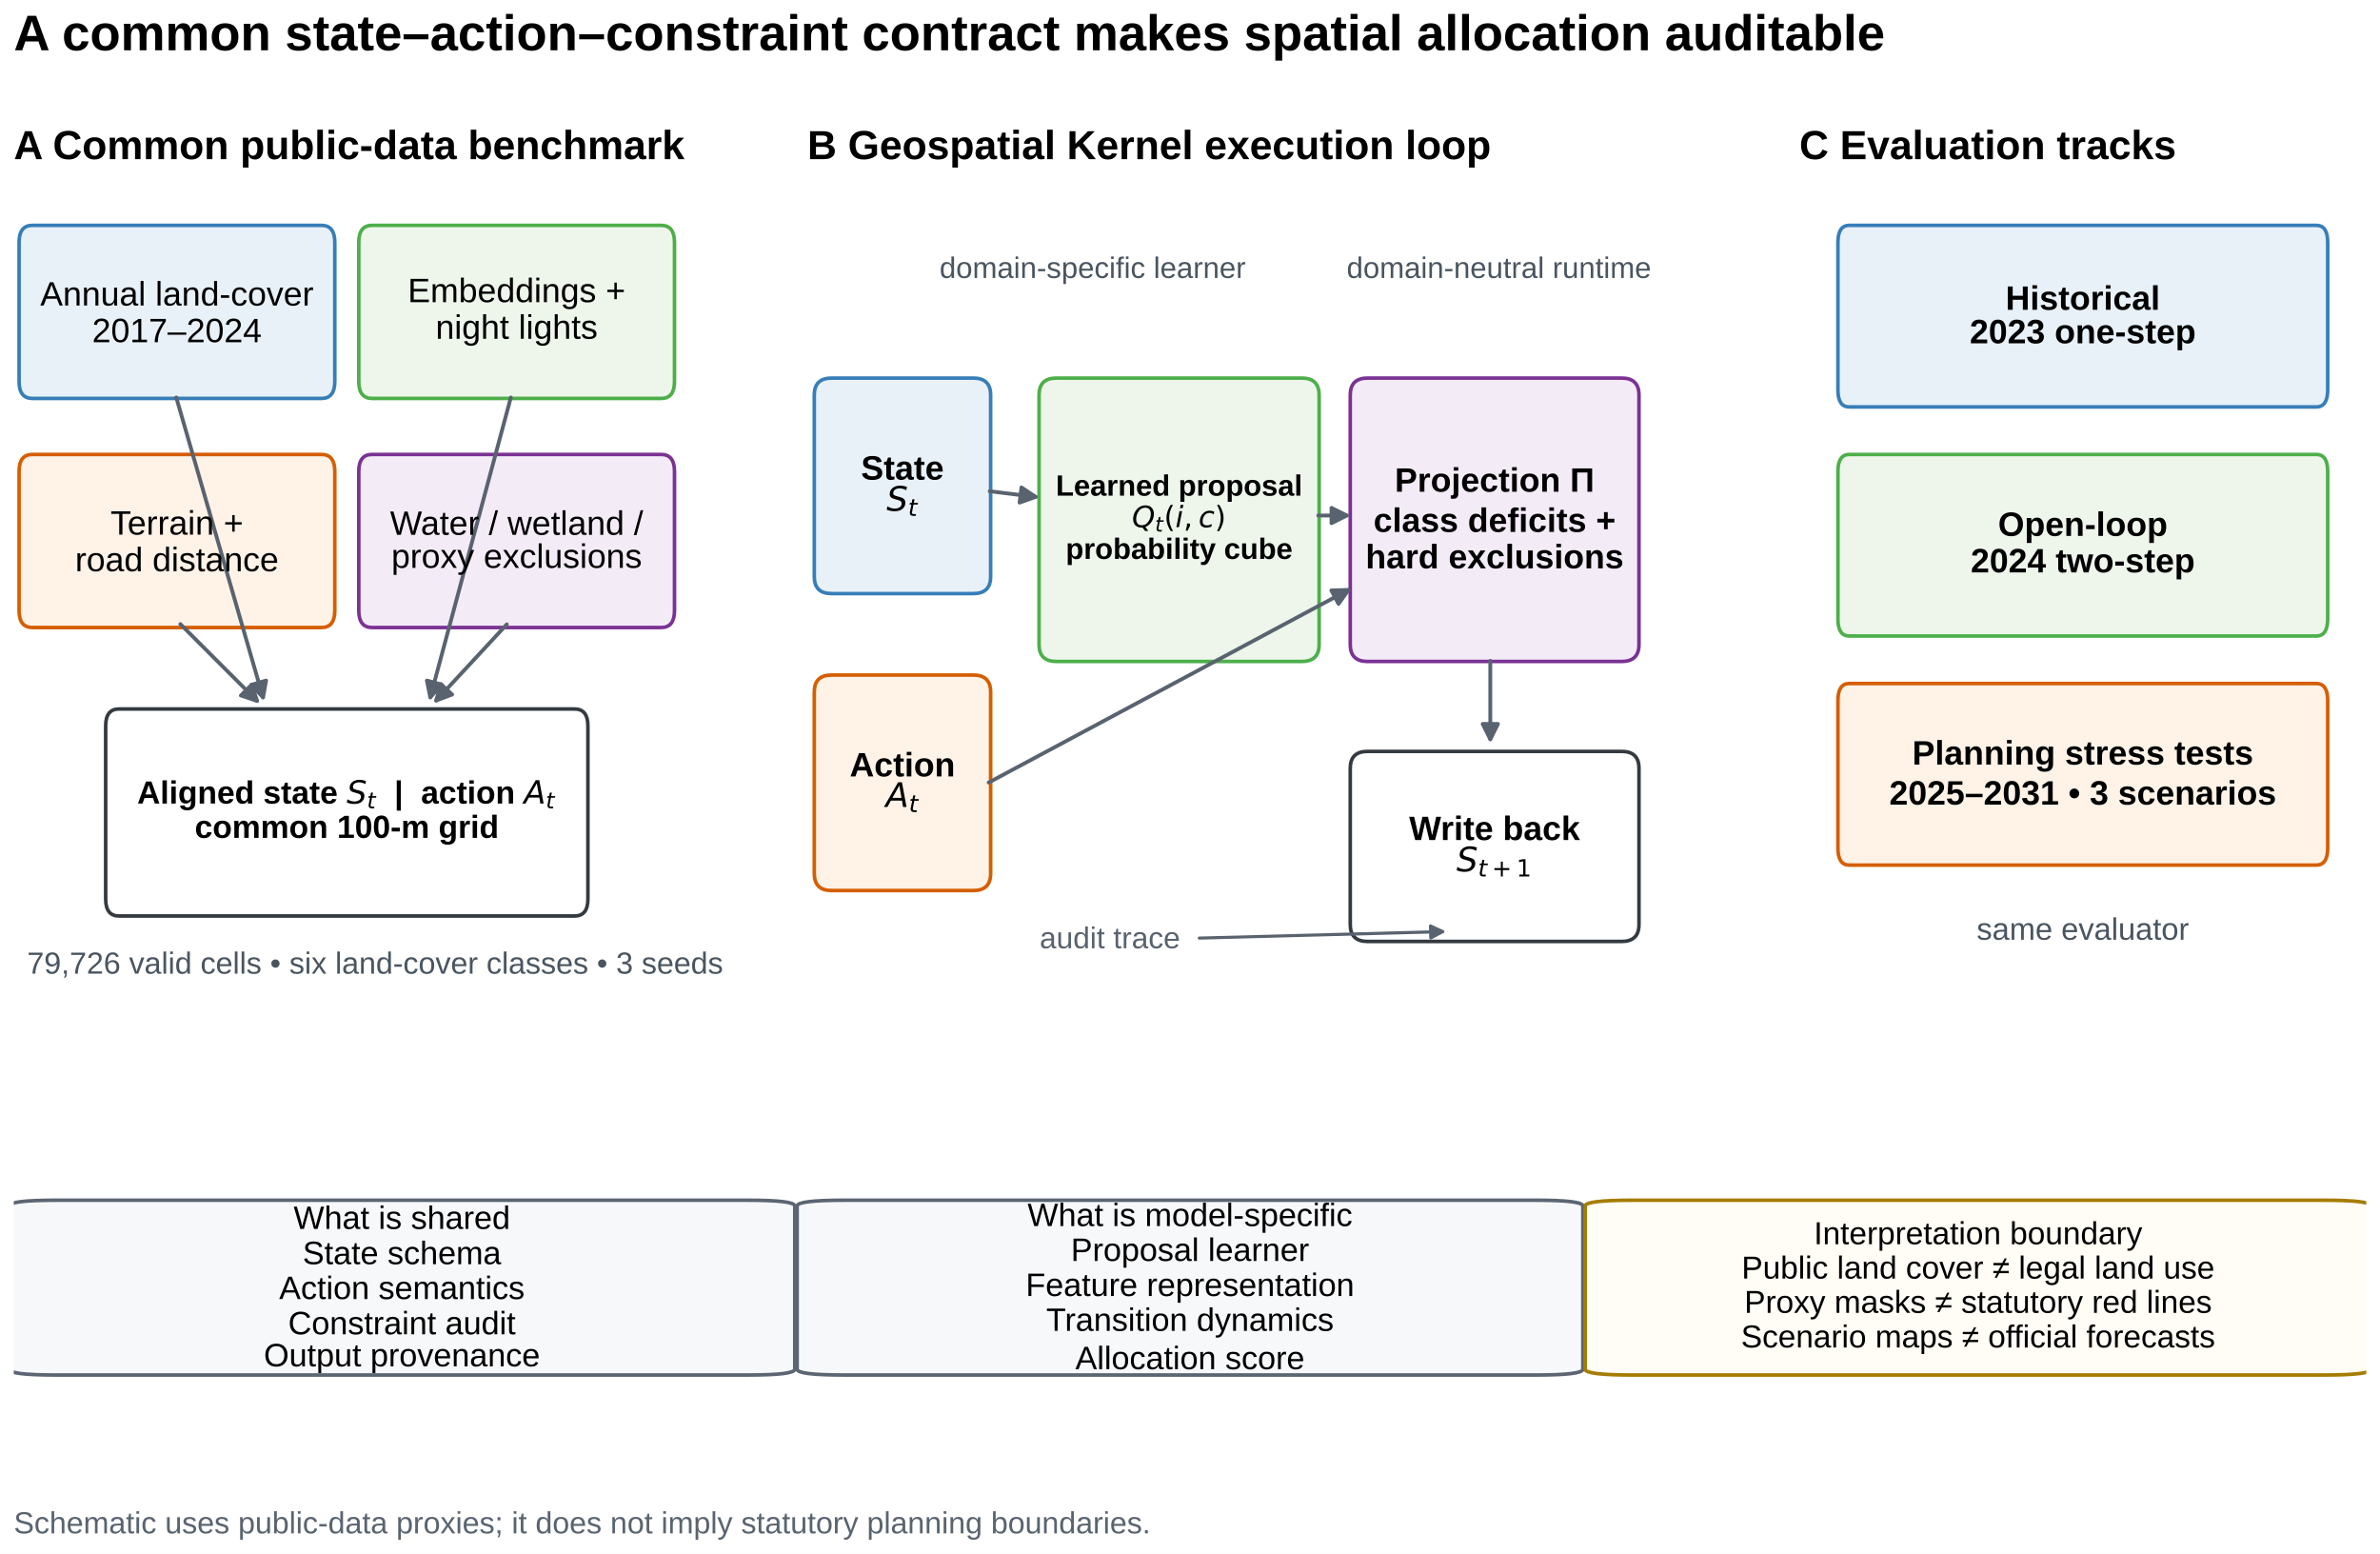
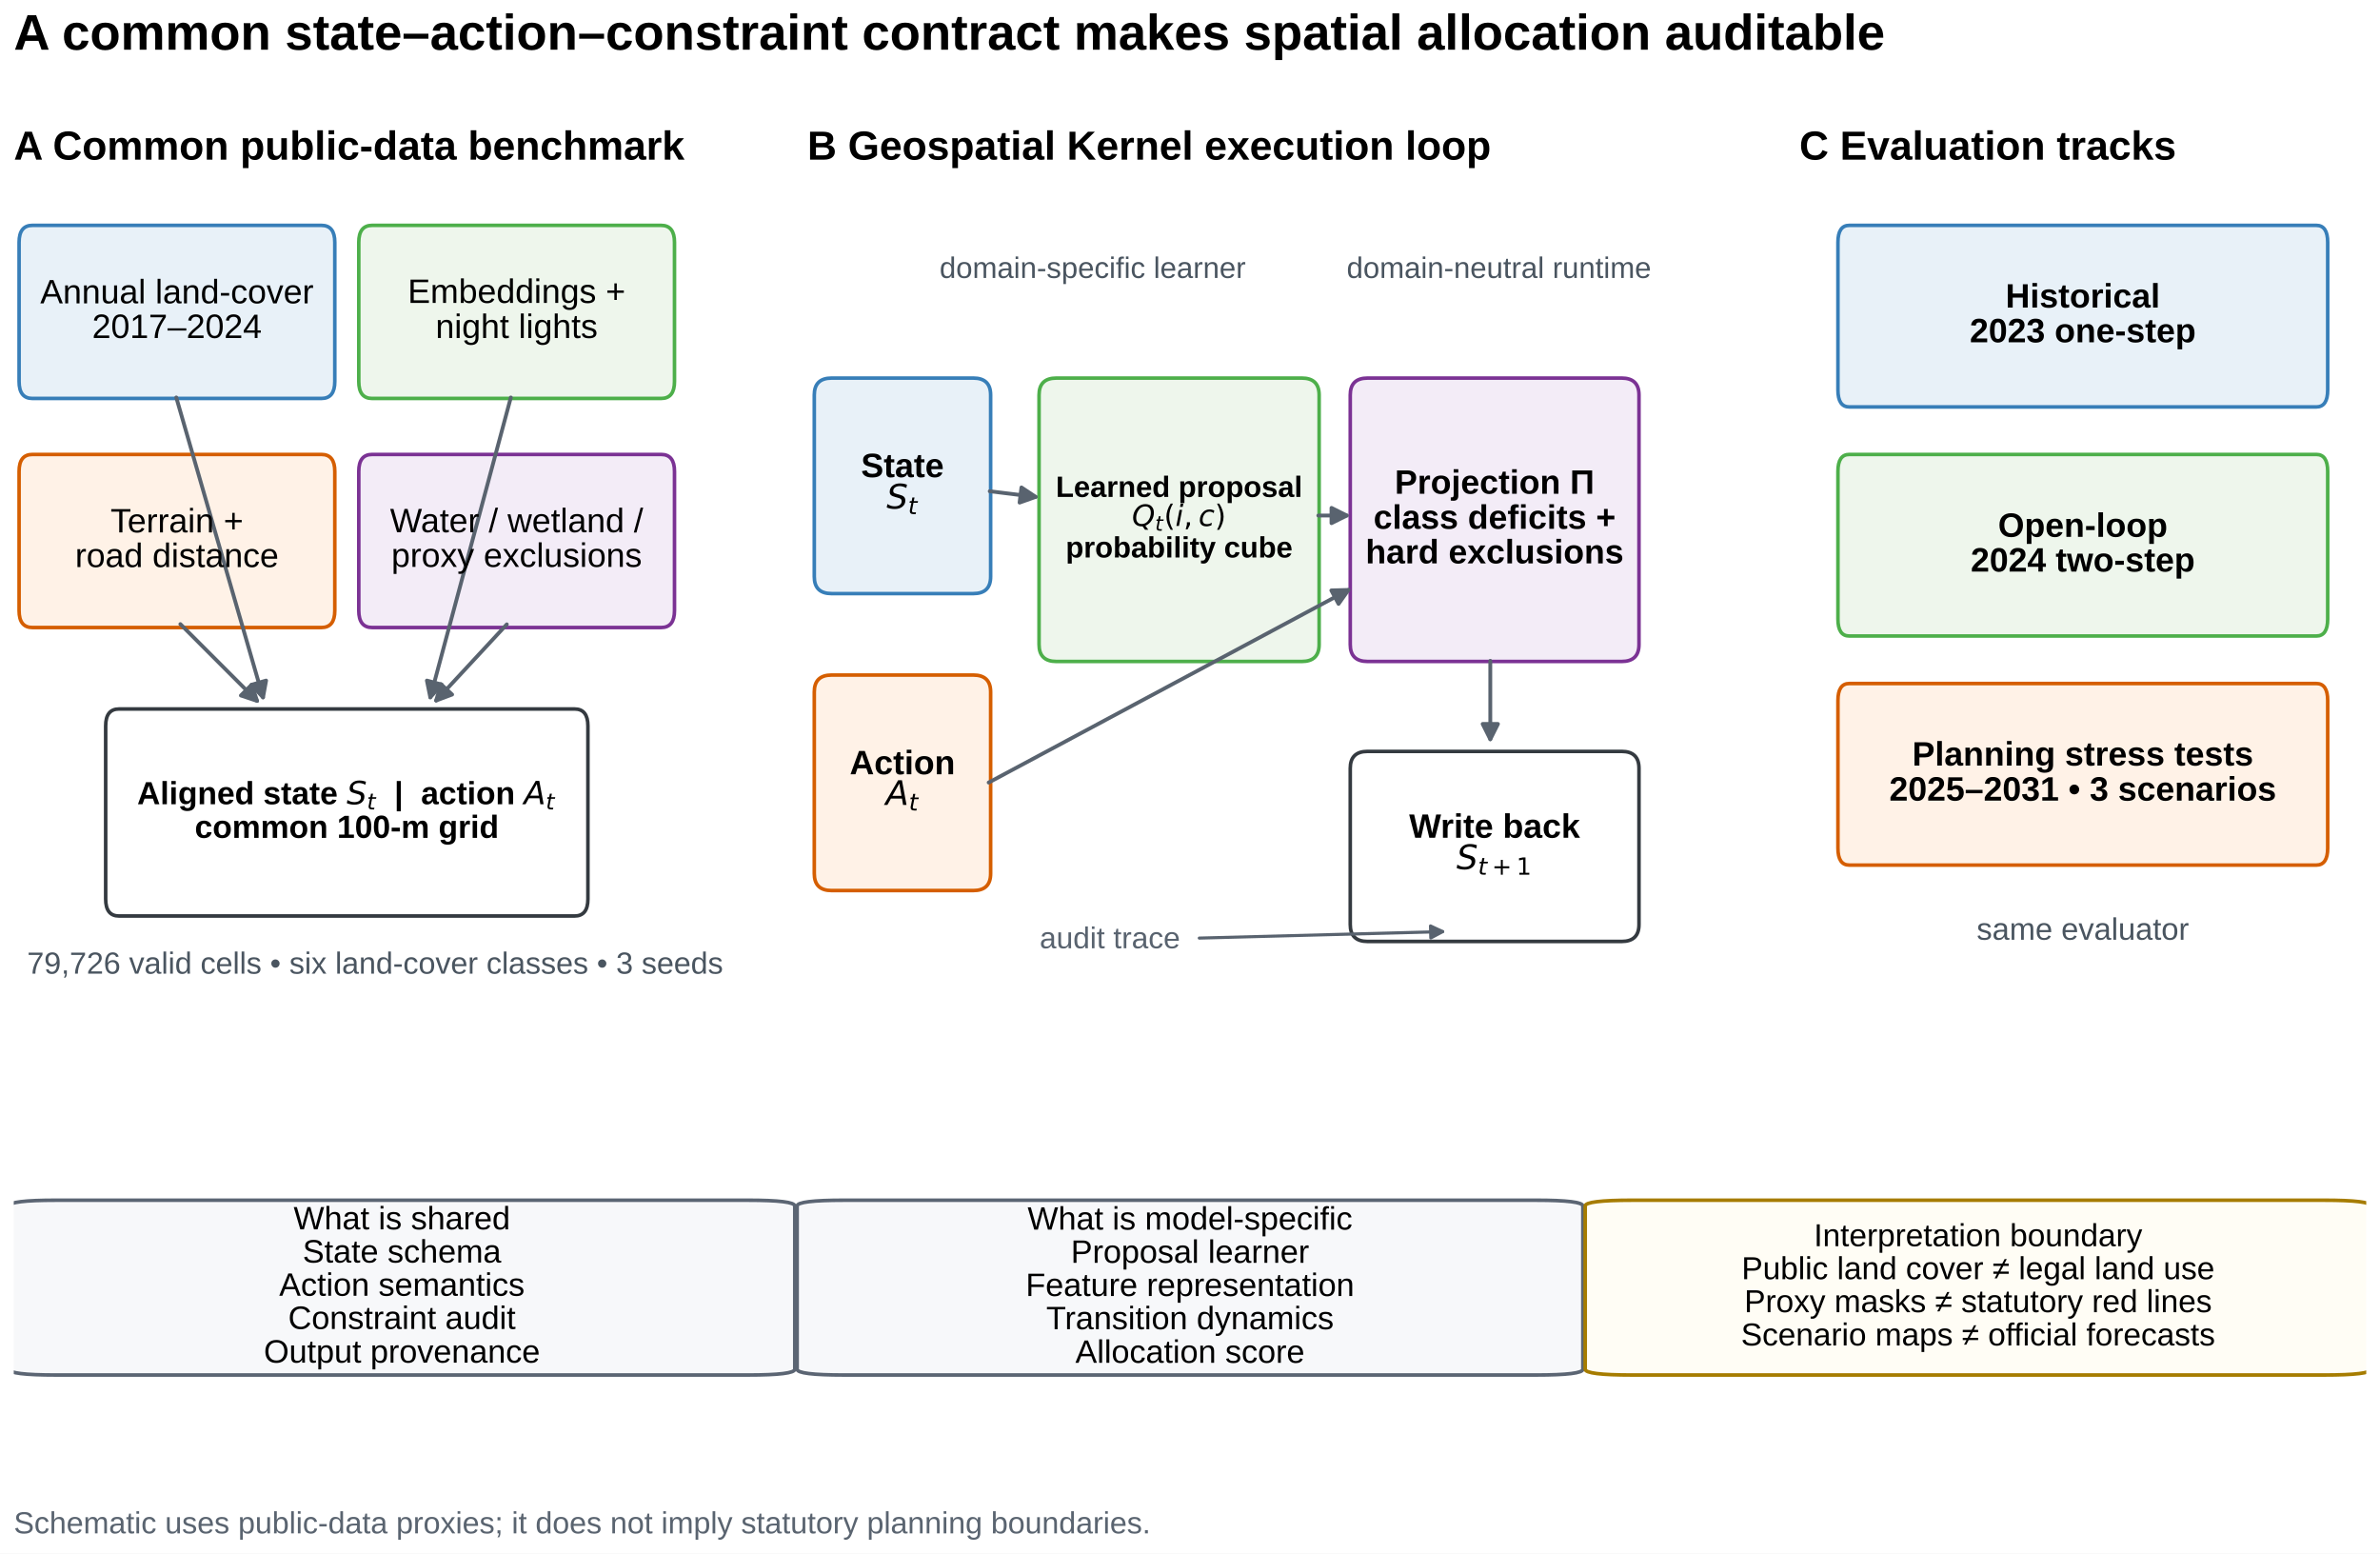
<svg xmlns="http://www.w3.org/2000/svg" width="498.24pt" height="325.167pt" viewBox="0 0 498.24 325.167" version="1.1">
  <defs>
    <style type="text/css">*{stroke-linejoin: round; stroke-linecap: butt}</style>
  </defs>
  <g id="figure_1">
    <g id="patch_1">
      <path d="M 0 325.167  L 498.24 325.167  L 498.24 0  L 0 0  z " style="fill: #ffffff" />
    </g>
    <g id="axes_1">
      <g id="patch_2">
-         <path d="M 6.784 83.395  L 67.3 83.395  Q 70.089 83.395 70.089 79.843  L 70.089 50.72  Q 70.089 47.169 67.3 47.169  L 6.784 47.169  Q 3.995 47.169 3.995 50.72  L 3.995 79.843  Q 3.995 83.395 6.784 83.395  z " clip-path="url(#pd414e7ab9c)" style="fill: #e8f1f8; stroke: #377eb8; stroke-width: 0.75; stroke-linejoin: miter" />
+         <path d="M 6.784 83.395  L 67.3 83.395  Q 70.089 83.395 70.089 79.843  L 70.089 50.72  Q 70.089 47.169 67.3 47.169  L 6.784 47.169  Q 3.995 47.169 3.995 50.72  L 3.995 79.843  Q 3.995 83.395 6.784 83.395  z " clip-path="url(#p8eee0021e0)" style="fill: #e8f1f8; stroke: #377eb8; stroke-width: 0.75; stroke-linejoin: miter" />
      </g>
      <g id="patch_3">
-         <path d="M 77.897 83.395  L 138.413 83.395  Q 141.202 83.395 141.202 79.843  L 141.202 50.72  Q 141.202 47.169 138.413 47.169  L 77.897 47.169  Q 75.108 47.169 75.108 50.72  L 75.108 79.843  Q 75.108 83.395 77.897 83.395  z " clip-path="url(#pd414e7ab9c)" style="fill: #eef6ec; stroke: #4daf4a; stroke-width: 0.75; stroke-linejoin: miter" />
+         <path d="M 77.897 83.395  L 138.413 83.395  Q 141.202 83.395 141.202 79.843  L 141.202 50.72  Q 141.202 47.169 138.413 47.169  L 77.897 47.169  Q 75.108 47.169 75.108 50.72  L 75.108 79.843  Q 75.108 83.395 77.897 83.395  z " clip-path="url(#p8eee0021e0)" style="fill: #eef6ec; stroke: #4daf4a; stroke-width: 0.75; stroke-linejoin: miter" />
      </g>
      <g id="patch_4">
-         <path d="M 6.784 131.342  L 67.3 131.342  Q 70.089 131.342 70.089 127.79  L 70.089 98.667  Q 70.089 95.115 67.3 95.115  L 6.784 95.115  Q 3.995 95.115 3.995 98.667  L 3.995 127.79  Q 3.995 131.342 6.784 131.342  z " clip-path="url(#pd414e7ab9c)" style="fill: #fff2e7; stroke: #d55e00; stroke-width: 0.75; stroke-linejoin: miter" />
+         <path d="M 6.784 131.342  L 67.3 131.342  Q 70.089 131.342 70.089 127.79  L 70.089 98.667  Q 70.089 95.115 67.3 95.115  L 6.784 95.115  Q 3.995 95.115 3.995 98.667  L 3.995 127.79  Q 3.995 131.342 6.784 131.342  z " clip-path="url(#p8eee0021e0)" style="fill: #fff2e7; stroke: #d55e00; stroke-width: 0.75; stroke-linejoin: miter" />
      </g>
      <g id="patch_5">
-         <path d="M 77.897 131.342  L 138.413 131.342  Q 141.202 131.342 141.202 127.79  L 141.202 98.667  Q 141.202 95.115 138.413 95.115  L 77.897 95.115  Q 75.108 95.115 75.108 98.667  L 75.108 127.79  Q 75.108 131.342 77.897 131.342  z " clip-path="url(#pd414e7ab9c)" style="fill: #f3ecf7; stroke: #7b3294; stroke-width: 0.75; stroke-linejoin: miter" />
+         <path d="M 77.897 131.342  L 138.413 131.342  Q 141.202 131.342 141.202 127.79  L 141.202 98.667  Q 141.202 95.115 138.413 95.115  L 77.897 95.115  Q 75.108 95.115 75.108 98.667  L 75.108 127.79  Q 75.108 131.342 77.897 131.342  z " clip-path="url(#p8eee0021e0)" style="fill: #f3ecf7; stroke: #7b3294; stroke-width: 0.75; stroke-linejoin: miter" />
      </g>
      <g id="patch_6">
-         <path d="M 24.911 191.719  L 120.286 191.719  Q 123.075 191.719 123.075 188.167  L 123.075 151.941  Q 123.075 148.389 120.286 148.389  L 24.911 148.389  Q 22.122 148.389 22.122 151.941  L 22.122 188.167  Q 22.122 191.719 24.911 191.719  z " clip-path="url(#pd414e7ab9c)" style="fill: #ffffff; stroke: #343a40; stroke-width: 0.75; stroke-linejoin: miter" />
+         <path d="M 24.911 191.719  L 120.286 191.719  Q 123.075 191.719 123.075 188.167  L 123.075 151.941  Q 123.075 148.389 120.286 148.389  L 24.911 148.389  Q 22.122 148.389 22.122 151.941  L 22.122 188.167  Q 22.122 191.719 24.911 191.719  z " clip-path="url(#p8eee0021e0)" style="fill: #ffffff; stroke: #343a40; stroke-width: 0.75; stroke-linejoin: miter" />
      </g>
      <g id="patch_7">
-         <path d="M 36.901 83.187  Q 46.105 115.004 55.061 145.961  " clip-path="url(#pd414e7ab9c)" style="fill: none; stroke: #59636f; stroke-width: 0.8; stroke-linecap: round" />
-         <path d="M 55.709 142.442  L 55.061 145.961  L 52.635 143.331  z " clip-path="url(#pd414e7ab9c)" style="fill: #59636f; stroke: #59636f; stroke-width: 0.8; stroke-linecap: round" />
+         <path d="M 36.901 83.187  Q 46.105 115.004 55.061 145.961  " clip-path="url(#p8eee0021e0)" style="fill: none; stroke: #59636f; stroke-width: 0.8; stroke-linecap: round" />
+         <path d="M 55.709 142.442  L 55.061 145.961  L 52.635 143.331  z " clip-path="url(#p8eee0021e0)" style="fill: #59636f; stroke: #59636f; stroke-width: 0.8; stroke-linecap: round" />
      </g>
      <g id="patch_8">
-         <path d="M 106.939 83.196  Q 98.395 115.004 90.082 145.948  " clip-path="url(#pd414e7ab9c)" style="fill: none; stroke: #59636f; stroke-width: 0.8; stroke-linecap: round" />
-         <path d="M 92.458 143.273  L 90.082 145.948  L 89.367 142.443  z " clip-path="url(#pd414e7ab9c)" style="fill: #59636f; stroke: #59636f; stroke-width: 0.8; stroke-linecap: round" />
+         <path d="M 106.939 83.196  Q 98.395 115.004 90.082 145.948  " clip-path="url(#p8eee0021e0)" style="fill: none; stroke: #59636f; stroke-width: 0.8; stroke-linecap: round" />
+         <path d="M 92.458 143.273  L 90.082 145.948  L 89.367 142.443  z " clip-path="url(#p8eee0021e0)" style="fill: #59636f; stroke: #59636f; stroke-width: 0.8; stroke-linecap: round" />
      </g>
      <g id="patch_9">
-         <path d="M 37.758 130.625  Q 46.106 138.978 53.821 146.698  " clip-path="url(#pd414e7ab9c)" style="fill: none; stroke: #59636f; stroke-width: 0.8; stroke-linecap: round" />
-         <path d="M 52.691 143.304  L 53.821 146.698  L 50.428 145.566  z " clip-path="url(#pd414e7ab9c)" style="fill: #59636f; stroke: #59636f; stroke-width: 0.8; stroke-linecap: round" />
+         <path d="M 37.758 130.625  Q 46.106 138.978 53.821 146.698  " clip-path="url(#p8eee0021e0)" style="fill: none; stroke: #59636f; stroke-width: 0.8; stroke-linecap: round" />
+         <path d="M 52.691 143.304  L 53.821 146.698  L 50.428 145.566  z " clip-path="url(#p8eee0021e0)" style="fill: #59636f; stroke: #59636f; stroke-width: 0.8; stroke-linecap: round" />
      </g>
      <g id="patch_10">
-         <path d="M 106.097 130.677  Q 98.395 138.977 91.3 146.622  " clip-path="url(#pd414e7ab9c)" style="fill: none; stroke: #59636f; stroke-width: 0.8; stroke-linecap: round" />
-         <path d="M 94.65 145.365  L 91.3 146.622  L 92.304 143.188  z " clip-path="url(#pd414e7ab9c)" style="fill: #59636f; stroke: #59636f; stroke-width: 0.8; stroke-linecap: round" />
+         <path d="M 106.097 130.677  Q 98.395 138.977 91.3 146.622  " clip-path="url(#p8eee0021e0)" style="fill: none; stroke: #59636f; stroke-width: 0.8; stroke-linecap: round" />
+         <path d="M 94.65 145.365  L 91.3 146.622  L 92.304 143.188  z " clip-path="url(#p8eee0021e0)" style="fill: #59636f; stroke: #59636f; stroke-width: 0.8; stroke-linecap: round" />
      </g>
      <g id="text_1">
-         <text style="font-weight: 700; font-size: 8.5px; font-family: 'Arial', 'DejaVu Sans', 'Liberation Sans', sans-serif; text-anchor: start" x="2.88" y="33.304" transform="rotate(-0 2.88 33.30438)">A  Common public-data benchmark</text>
+         <text style="font-weight: 700; font-size: 8.5px; font-family: 'Arial', 'DejaVu Sans', 'Liberation Sans', sans-serif; text-anchor: start" x="2.88" y="33.416" transform="rotate(-0 2.88 33.41578)">A  Common public-data benchmark</text>
      </g>
      <g id="text_2">
-         <text style="font-size: 7.1px; font-family: 'Arial', 'DejaVu Sans', 'Liberation Sans', sans-serif" transform="translate(8.429092 63.94988)">Annual land-cover</text>
-         <text style="font-size: 7.1px; font-family: 'Arial', 'DejaVu Sans', 'Liberation Sans', sans-serif" transform="translate(19.2749 71.62142)">2017–2024</text>
+         <text style="font-size: 7.1px; font-family: 'Arial', 'DejaVu Sans', 'Liberation Sans', sans-serif" transform="translate(8.429092 63.48951)">Annual land-cover</text>
+         <text style="font-size: 7.1px; font-family: 'Arial', 'DejaVu Sans', 'Liberation Sans', sans-serif" transform="translate(19.2749 70.74499)">2017–2024</text>
      </g>
      <g id="text_3">
-         <text style="font-size: 7.1px; font-family: 'Arial', 'DejaVu Sans', 'Liberation Sans', sans-serif" transform="translate(85.3618 63.24432)">Embeddings +</text>
-         <text style="font-size: 7.1px; font-family: 'Arial', 'DejaVu Sans', 'Liberation Sans', sans-serif" transform="translate(91.18435 70.90698)">night lights</text>
+         <text style="font-size: 7.1px; font-family: 'Arial', 'DejaVu Sans', 'Liberation Sans', sans-serif" transform="translate(85.3618 63.40631)">Embeddings +</text>
+         <text style="font-size: 7.1px; font-family: 'Arial', 'DejaVu Sans', 'Liberation Sans', sans-serif" transform="translate(91.18435 70.74499)">night lights</text>
      </g>
      <g id="text_4">
-         <text style="font-size: 7.1px; font-family: 'Arial', 'DejaVu Sans', 'Liberation Sans', sans-serif" transform="translate(23.13219 111.8965)">Terrain +</text>
-         <text style="font-size: 7.1px; font-family: 'Arial', 'DejaVu Sans', 'Liberation Sans', sans-serif" transform="translate(15.72989 119.5591)">road distance</text>
+         <text style="font-size: 7.1px; font-family: 'Arial', 'DejaVu Sans', 'Liberation Sans', sans-serif" transform="translate(23.13386 111.4361)">Terrain +</text>
+         <text style="font-size: 7.1px; font-family: 'Arial', 'DejaVu Sans', 'Liberation Sans', sans-serif" transform="translate(15.72989 118.6916)">road distance</text>
      </g>
      <g id="text_5">
-         <text style="font-size: 7.1px; font-family: 'Arial', 'DejaVu Sans', 'Liberation Sans', sans-serif" transform="translate(81.6526 111.9381)">Water / wetland /</text>
-         <text style="font-size: 7.1px; font-family: 'Arial', 'DejaVu Sans', 'Liberation Sans', sans-serif" transform="translate(81.91442 118.8536)">proxy exclusions</text>
+         <text style="font-size: 7.1px; font-family: 'Arial', 'DejaVu Sans', 'Liberation Sans', sans-serif" transform="translate(81.65427 111.3945)">Water / wetland /</text>
+         <text style="font-size: 7.1px; font-family: 'Arial', 'DejaVu Sans', 'Liberation Sans', sans-serif" transform="translate(81.91442 118.65)">proxy exclusions</text>
      </g>
      <g id="text_6">
-         <g transform="translate(28.71355 168.214)">
+         <g transform="translate(28.71355 168.3554)">
          <text>
            <tspan x="0" y="-0.031" style="font-weight: 700; font-size: 6.7px; font-family: 'Arial'">A</tspan>
            <tspan x="4.829" y="-0.031" style="font-weight: 700; font-size: 6.7px; font-family: 'Arial'">l</tspan>
            <tspan x="6.688" y="-0.031" style="font-weight: 700; font-size: 6.7px; font-family: 'Arial'">i</tspan>
            <tspan x="8.546" y="-0.031" style="font-weight: 700; font-size: 6.7px; font-family: 'Arial'">g</tspan>
            <tspan x="12.63" y="-0.031" style="font-weight: 700; font-size: 6.7px; font-family: 'Arial'">n</tspan>
            <tspan x="16.715" y="-0.031" style="font-weight: 700; font-size: 6.7px; font-family: 'Arial'">e</tspan>
            <tspan x="20.435" y="-0.031" style="font-weight: 700; font-size: 6.7px; font-family: 'Arial'">d</tspan>
            <tspan x="24.52" y="-0.031" style="font-weight: 700; font-size: 6.7px; font-family: 'Arial'"> </tspan>
            <tspan x="26.378" y="-0.031" style="font-weight: 700; font-size: 6.7px; font-family: 'Arial'">s</tspan>
            <tspan x="30.097" y="-0.031" style="font-weight: 700; font-size: 6.7px; font-family: 'Arial'">t</tspan>
            <tspan x="32.324" y="-0.031" style="font-weight: 700; font-size: 6.7px; font-family: 'Arial'">a</tspan>
            <tspan x="36.043" y="-0.031" style="font-weight: 700; font-size: 6.7px; font-family: 'Arial'">t</tspan>
            <tspan x="38.27" y="-0.031" style="font-weight: 700; font-size: 6.7px; font-family: 'Arial'">e</tspan>
            <tspan x="41.99" y="-0.031" style="font-weight: 700; font-size: 6.7px; font-family: 'Arial'"> </tspan>
            <tspan x="50.111" y="-0.031" style="font-weight: 700; font-size: 6.7px; font-family: 'Arial'"> </tspan>
            <tspan x="51.969" y="-0.031" style="font-weight: 700; font-size: 6.7px; font-family: 'Arial'"> </tspan>
            <tspan x="53.827" y="-0.031" style="font-weight: 700; font-size: 6.7px; font-family: 'Arial'">|</tspan>
            <tspan x="55.698" y="-0.031" style="font-weight: 700; font-size: 6.7px; font-family: 'Arial'"> </tspan>
            <tspan x="57.556" y="-0.031" style="font-weight: 700; font-size: 6.7px; font-family: 'Arial'"> </tspan>
            <tspan x="59.414" y="-0.031" style="font-weight: 700; font-size: 6.7px; font-family: 'Arial'">a</tspan>
-             <tspan x="63.134" y="-0.031" style="font-weight: 700; font-size: 6.7px; font-family: 'Arial'">c</tspan>
-             <tspan x="66.853" y="-0.031" style="font-weight: 700; font-size: 6.7px; font-family: 'Arial'">t</tspan>
-             <tspan x="69.08" y="-0.031" style="font-weight: 700; font-size: 6.7px; font-family: 'Arial'">i</tspan>
-             <tspan x="70.938" y="-0.031" style="font-weight: 700; font-size: 6.7px; font-family: 'Arial'">o</tspan>
-             <tspan x="75.023" y="-0.031" style="font-weight: 700; font-size: 6.7px; font-family: 'Arial'">n</tspan>
-             <tspan x="79.108" y="-0.031" style="font-weight: 700; font-size: 6.7px; font-family: 'Arial'"> </tspan>
+             <tspan x="63.133" y="-0.031" style="font-weight: 700; font-size: 6.7px; font-family: 'Arial'">c</tspan>
+             <tspan x="66.852" y="-0.031" style="font-weight: 700; font-size: 6.7px; font-family: 'Arial'">t</tspan>
+             <tspan x="69.079" y="-0.031" style="font-weight: 700; font-size: 6.7px; font-family: 'Arial'">i</tspan>
+             <tspan x="70.937" y="-0.031" style="font-weight: 700; font-size: 6.7px; font-family: 'Arial'">o</tspan>
+             <tspan x="75.022" y="-0.031" style="font-weight: 700; font-size: 6.7px; font-family: 'Arial'">n</tspan>
+             <tspan x="79.107" y="-0.031" style="font-weight: 700; font-size: 6.7px; font-family: 'Arial'"> </tspan>
            <tspan x="43.848" y="-0.031" style="font-style: oblique; font-size: 6.7px; font-family: 'DejaVu Sans'">S</tspan>
-             <tspan x="80.966" y="-0.031" style="font-style: oblique; font-size: 6.7px; font-family: 'DejaVu Sans'">A</tspan>
-             <tspan x="48.093" y="0.974" style="font-style: oblique; font-size: 4.69px; font-family: 'DejaVu Sans'">t</tspan>
-             <tspan x="85.541" y="0.974" style="font-style: oblique; font-size: 4.69px; font-family: 'DejaVu Sans'">t</tspan>
-           </text>
-         </g>
-         <text style="font-weight: 700; font-size: 6.7px; font-family: 'Arial', 'DejaVu Sans', 'Liberation Sans', sans-serif" transform="translate(40.76832 175.3722)">common 100-m grid</text>
+             <tspan x="80.965" y="-0.031" style="font-style: oblique; font-size: 6.7px; font-family: 'DejaVu Sans'">A</tspan>
+             <tspan x="48.093" y="1.066" style="font-style: oblique; font-size: 4.69px; font-family: 'DejaVu Sans'">t</tspan>
+             <tspan x="85.54" y="1.066" style="font-style: oblique; font-size: 4.69px; font-family: 'DejaVu Sans'">t</tspan>
+           </text>
+         </g>
+         <text style="font-weight: 700; font-size: 6.7px; font-family: 'Arial', 'DejaVu Sans', 'Liberation Sans', sans-serif" transform="translate(40.76832 175.3674)">common 100-m grid</text>
      </g>
      <g id="text_7">
        <text style="font-size: 6.4px; font-family: 'Arial', 'DejaVu Sans', 'Liberation Sans', sans-serif; text-anchor: start; fill: #4a5560" x="5.669" y="203.794" transform="rotate(-0 5.668742 203.7942)">79,726 valid cells • six land-cover classes • 3 seeds</text>
      </g>
    </g>
    <g id="axes_2">
      <g id="patch_11">
-         <path d="M 174.085 124.238  L 203.764 124.238  Q 207.384 124.238 207.384 120.687  L 207.384 82.685  Q 207.384 79.133 203.764 79.133  L 174.085 79.133  Q 170.466 79.133 170.466 82.685  L 170.466 120.687  Q 170.466 124.238 174.085 124.238  z " clip-path="url(#p59b1127413)" style="fill: #e8f1f8; stroke: #377eb8; stroke-width: 0.75; stroke-linejoin: miter" />
+         <path d="M 174.085 124.238  L 203.764 124.238  Q 207.384 124.238 207.384 120.687  L 207.384 82.685  Q 207.384 79.133 203.764 79.133  L 174.085 79.133  Q 170.466 79.133 170.466 82.685  L 170.466 120.687  Q 170.466 124.238 174.085 124.238  z " clip-path="url(#pb69b1dac40)" style="fill: #e8f1f8; stroke: #377eb8; stroke-width: 0.75; stroke-linejoin: miter" />
      </g>
      <g id="patch_12">
-         <path d="M 174.085 186.391  L 203.764 186.391  Q 207.384 186.391 207.384 182.84  L 207.384 144.838  Q 207.384 141.286 203.764 141.286  L 174.085 141.286  Q 170.466 141.286 170.466 144.838  L 170.466 182.84  Q 170.466 186.391 174.085 186.391  z " clip-path="url(#p59b1127413)" style="fill: #fff2e7; stroke: #d55e00; stroke-width: 0.75; stroke-linejoin: miter" />
+         <path d="M 174.085 186.391  L 203.764 186.391  Q 207.384 186.391 207.384 182.84  L 207.384 144.838  Q 207.384 141.286 203.764 141.286  L 174.085 141.286  Q 170.466 141.286 170.466 144.838  L 170.466 182.84  Q 170.466 186.391 174.085 186.391  z " clip-path="url(#pb69b1dac40)" style="fill: #fff2e7; stroke: #d55e00; stroke-width: 0.75; stroke-linejoin: miter" />
      </g>
      <g id="patch_13">
-         <path d="M 221.138 138.445  L 272.534 138.445  Q 276.153 138.445 276.153 134.893  L 276.153 82.685  Q 276.153 79.133 272.534 79.133  L 221.138 79.133  Q 217.518 79.133 217.518 82.685  L 217.518 134.893  Q 217.518 138.445 221.138 138.445  z " clip-path="url(#p59b1127413)" style="fill: #eef6ec; stroke: #4daf4a; stroke-width: 0.75; stroke-linejoin: miter" />
+         <path d="M 221.138 138.445  L 272.534 138.445  Q 276.153 138.445 276.153 134.893  L 276.153 82.685  Q 276.153 79.133 272.534 79.133  L 221.138 79.133  Q 217.518 79.133 217.518 82.685  L 217.518 134.893  Q 217.518 138.445 221.138 138.445  z " clip-path="url(#pb69b1dac40)" style="fill: #eef6ec; stroke: #4daf4a; stroke-width: 0.75; stroke-linejoin: miter" />
      </g>
      <g id="patch_14">
-         <path d="M 286.287 138.445  L 339.493 138.445  Q 343.112 138.445 343.112 134.893  L 343.112 82.685  Q 343.112 79.133 339.493 79.133  L 286.287 79.133  Q 282.668 79.133 282.668 82.685  L 282.668 134.893  Q 282.668 138.445 286.287 138.445  z " clip-path="url(#p59b1127413)" style="fill: #f3ecf7; stroke: #7b3294; stroke-width: 0.75; stroke-linejoin: miter" />
+         <path d="M 286.287 138.445  L 339.493 138.445  Q 343.112 138.445 343.112 134.893  L 343.112 82.685  Q 343.112 79.133 339.493 79.133  L 286.287 79.133  Q 282.668 79.133 282.668 82.685  L 282.668 134.893  Q 282.668 138.445 286.287 138.445  z " clip-path="url(#pb69b1dac40)" style="fill: #f3ecf7; stroke: #7b3294; stroke-width: 0.75; stroke-linejoin: miter" />
      </g>
      <g id="patch_15">
-         <path d="M 286.287 197.046  L 339.493 197.046  Q 343.112 197.046 343.112 193.495  L 343.112 160.82  Q 343.112 157.268 339.493 157.268  L 286.287 157.268  Q 282.668 157.268 282.668 160.82  L 282.668 193.495  Q 282.668 197.046 286.287 197.046  z " clip-path="url(#p59b1127413)" style="fill: #ffffff; stroke: #343a40; stroke-width: 0.75; stroke-linejoin: miter" />
+         <path d="M 286.287 197.046  L 339.493 197.046  Q 343.112 197.046 343.112 193.495  L 343.112 160.82  Q 343.112 157.268 339.493 157.268  L 286.287 157.268  Q 282.668 157.268 282.668 160.82  L 282.668 193.495  Q 282.668 197.046 286.287 197.046  z " clip-path="url(#pb69b1dac40)" style="fill: #ffffff; stroke: #343a40; stroke-width: 0.75; stroke-linejoin: miter" />
      </g>
      <g id="patch_16">
-         <path d="M 207.195 102.817  Q 212.45 103.461 216.816 103.997  " clip-path="url(#p59b1127413)" style="fill: none; stroke: #59636f; stroke-width: 0.8; stroke-linecap: round" />
-         <path d="M 213.835 102.019  L 216.816 103.997  L 213.445 105.195  z " clip-path="url(#p59b1127413)" style="fill: #59636f; stroke: #59636f; stroke-width: 0.8; stroke-linecap: round" />
+         <path d="M 207.195 102.817  Q 212.45 103.461 216.816 103.997  " clip-path="url(#pb69b1dac40)" style="fill: none; stroke: #59636f; stroke-width: 0.8; stroke-linecap: round" />
+         <path d="M 213.835 102.019  L 216.816 103.997  L 213.445 105.195  z " clip-path="url(#pb69b1dac40)" style="fill: #59636f; stroke: #59636f; stroke-width: 0.8; stroke-linecap: round" />
      </g>
      <g id="patch_17">
-         <path d="M 206.974 163.784  Q 245.024 143.418 282.285 123.474  " clip-path="url(#p59b1127413)" style="fill: none; stroke: #59636f; stroke-width: 0.8; stroke-linecap: round" />
-         <path d="M 278.709 123.574  L 282.285 123.474  L 280.219 126.395  z " clip-path="url(#p59b1127413)" style="fill: #59636f; stroke: #59636f; stroke-width: 0.8; stroke-linecap: round" />
+         <path d="M 206.974 163.784  Q 245.024 143.418 282.285 123.474  " clip-path="url(#pb69b1dac40)" style="fill: none; stroke: #59636f; stroke-width: 0.8; stroke-linecap: round" />
+         <path d="M 278.709 123.574  L 282.285 123.474  L 280.219 126.395  z " clip-path="url(#pb69b1dac40)" style="fill: #59636f; stroke: #59636f; stroke-width: 0.8; stroke-linecap: round" />
      </g>
      <g id="patch_18">
-         <path d="M 275.983 107.901  Q 279.41 107.901 281.943 107.901  " clip-path="url(#p59b1127413)" style="fill: none; stroke: #59636f; stroke-width: 0.8; stroke-linecap: round" />
-         <path d="M 278.743 106.301  L 281.943 107.901  L 278.743 109.501  z " clip-path="url(#p59b1127413)" style="fill: #59636f; stroke: #59636f; stroke-width: 0.8; stroke-linecap: round" />
+         <path d="M 275.983 107.901  Q 279.41 107.901 281.943 107.901  " clip-path="url(#pb69b1dac40)" style="fill: none; stroke: #59636f; stroke-width: 0.8; stroke-linecap: round" />
+         <path d="M 278.743 106.301  L 281.943 107.901  L 278.743 109.501  z " clip-path="url(#pb69b1dac40)" style="fill: #59636f; stroke: #59636f; stroke-width: 0.8; stroke-linecap: round" />
      </g>
      <g id="patch_19">
-         <path d="M 311.985 138.314  Q 311.985 146.967 311.985 154.725  " clip-path="url(#p59b1127413)" style="fill: none; stroke: #59636f; stroke-width: 0.8; stroke-linecap: round" />
-         <path d="M 313.585 151.525  L 311.985 154.725  L 310.385 151.525  z " clip-path="url(#p59b1127413)" style="fill: #59636f; stroke: #59636f; stroke-width: 0.8; stroke-linecap: round" />
+         <path d="M 311.985 138.314  Q 311.985 146.967 311.985 154.725  " clip-path="url(#pb69b1dac40)" style="fill: none; stroke: #59636f; stroke-width: 0.8; stroke-linecap: round" />
+         <path d="M 313.585 151.525  L 311.985 154.725  L 310.385 151.525  z " clip-path="url(#pb69b1dac40)" style="fill: #59636f; stroke: #59636f; stroke-width: 0.8; stroke-linecap: round" />
      </g>
      <g id="text_8">
-         <text style="font-weight: 700; font-size: 8.5px; font-family: 'Arial', 'DejaVu Sans', 'Liberation Sans', sans-serif; text-anchor: start" x="169.018" y="33.304" transform="rotate(-0 169.0178 33.30438)">B  Geospatial Kernel execution loop</text>
+         <text style="font-weight: 700; font-size: 8.5px; font-family: 'Arial', 'DejaVu Sans', 'Liberation Sans', sans-serif; text-anchor: start" x="169.018" y="33.416" transform="rotate(-0 169.0178 33.41578)">B  Geospatial Kernel execution loop</text>
      </g>
      <g id="text_9">
-         <text style="font-weight: 700; font-size: 7.1px; font-family: 'Arial', 'DejaVu Sans', 'Liberation Sans', sans-serif" transform="translate(180.2444 100.3937)">State</text>
-         <g transform="translate(185.5877 107.647)">
+         <text style="font-weight: 700; font-size: 7.1px; font-family: 'Arial', 'DejaVu Sans', 'Liberation Sans', sans-serif" transform="translate(180.2444 99.87532)">State</text>
+         <g transform="translate(185.5877 107.177)">
          <text>
            <tspan x="0" y="-0.734" style="font-style: oblique; font-size: 7.1px; font-family: 'DejaVu Sans'">S</tspan>
-             <tspan x="4.503" y="0.331" style="font-style: oblique; font-size: 4.97px; font-family: 'DejaVu Sans'">t</tspan>
+             <tspan x="4.503" y="0.428" style="font-style: oblique; font-size: 4.97px; font-family: 'DejaVu Sans'">t</tspan>
          </text>
        </g>
      </g>
      <g id="text_10">
-         <text style="font-weight: 700; font-size: 7.1px; font-family: 'Arial', 'DejaVu Sans', 'Liberation Sans', sans-serif" transform="translate(177.882 162.5068)">Action</text>
-         <g transform="translate(185.4102 169.729)">
+         <text style="font-weight: 700; font-size: 7.1px; font-family: 'Arial', 'DejaVu Sans', 'Liberation Sans', sans-serif" transform="translate(177.882 162.0564)">Action</text>
+         <g transform="translate(185.4102 169.3019)">
          <text>
            <tspan x="0" y="-0.828" style="font-style: oblique; font-size: 7.1px; font-family: 'DejaVu Sans'">A</tspan>
-             <tspan x="4.853" y="0.237" style="font-style: oblique; font-size: 4.97px; font-family: 'DejaVu Sans'">t</tspan>
+             <tspan x="4.853" y="0.334" style="font-style: oblique; font-size: 4.97px; font-family: 'DejaVu Sans'">t</tspan>
          </text>
        </g>
      </g>
      <g id="text_11">
-         <text style="font-weight: 700; font-size: 6.15px; font-family: 'Arial', 'DejaVu Sans', 'Liberation Sans', sans-serif" transform="translate(221.0364 103.7457)">Learned proposal</text>
-         <g transform="translate(236.9649 110.6646)">
+         <text style="font-weight: 700; font-size: 6.15px; font-family: 'Arial', 'DejaVu Sans', 'Liberation Sans', sans-serif" transform="translate(221.0364 104.007)">Learned proposal</text>
+         <g transform="translate(236.9649 110.4024)">
          <text>
            <tspan x="0" y="-0.328" style="font-style: oblique; font-size: 6.15px; font-family: 'DejaVu Sans'">Q</tspan>
-             <tspan x="9.083" y="-0.328" style="font-style: oblique; font-size: 6.15px; font-family: 'DejaVu Sans'">i</tspan>
+             <tspan x="9.082" y="-0.328" style="font-style: oblique; font-size: 6.15px; font-family: 'DejaVu Sans'">i</tspan>
            <tspan x="13.937" y="-0.328" style="font-style: oblique; font-size: 6.15px; font-family: 'DejaVu Sans'">c</tspan>
-             <tspan x="4.833" y="0.594" style="font-style: oblique; font-size: 4.305px; font-family: 'DejaVu Sans'">t</tspan>
+             <tspan x="4.833" y="0.68" style="font-style: oblique; font-size: 4.305px; font-family: 'DejaVu Sans'">t</tspan>
            <tspan x="6.687" y="-0.328" style="font-size: 6.15px; font-family: 'DejaVu Sans'">(</tspan>
-             <tspan x="10.789" y="-0.328" style="font-size: 6.15px; font-family: 'DejaVu Sans'">,</tspan>
+             <tspan x="10.788" y="-0.328" style="font-size: 6.15px; font-family: 'DejaVu Sans'">,</tspan>
            <tspan x="17.313" y="-0.328" style="font-size: 6.15px; font-family: 'DejaVu Sans'">)</tspan>
          </text>
        </g>
-         <text style="font-weight: 700; font-size: 6.15px; font-family: 'Arial', 'DejaVu Sans', 'Liberation Sans', sans-serif" transform="translate(223.0889 116.9801)">probability cube</text>
+         <text style="font-weight: 700; font-size: 6.15px; font-family: 'Arial', 'DejaVu Sans', 'Liberation Sans', sans-serif" transform="translate(223.0889 116.6784)">probability cube</text>
      </g>
      <g id="text_12">
-         <text style="font-weight: 700; font-size: 7.1px; font-family: 'Arial', 'DejaVu Sans', 'Liberation Sans', sans-serif" transform="translate(291.9829 102.9201)">Projection Π</text>
-         <text style="font-weight: 700; font-size: 7.1px; font-family: 'Arial', 'DejaVu Sans', 'Liberation Sans', sans-serif" transform="translate(287.5344 111.3316)">class deficits +</text>
-         <text style="font-weight: 700; font-size: 7.1px; font-family: 'Arial', 'DejaVu Sans', 'Liberation Sans', sans-serif" transform="translate(285.8636 118.951)">hard exclusions</text>
+         <text style="font-weight: 700; font-size: 7.1px; font-family: 'Arial', 'DejaVu Sans', 'Liberation Sans', sans-serif" transform="translate(291.9829 103.3372)">Projection Π</text>
+         <text style="font-weight: 700; font-size: 7.1px; font-family: 'Arial', 'DejaVu Sans', 'Liberation Sans', sans-serif" transform="translate(287.5344 110.6759)">class deficits +</text>
+         <text style="font-weight: 700; font-size: 7.1px; font-family: 'Arial', 'DejaVu Sans', 'Liberation Sans', sans-serif" transform="translate(285.8636 117.9214)">hard exclusions</text>
      </g>
      <g id="text_13">
-         <text style="font-weight: 700; font-size: 7.1px; font-family: 'Arial', 'DejaVu Sans', 'Liberation Sans', sans-serif" transform="translate(295.0027 175.8253)">Write back</text>
-         <g transform="translate(304.9027 183.1185)">
+         <text style="font-weight: 700; font-size: 7.1px; font-family: 'Arial', 'DejaVu Sans', 'Liberation Sans', sans-serif" transform="translate(295.0004 175.3468)">Write back</text>
+         <g transform="translate(304.9027 182.6484)">
          <text>
            <tspan x="0" y="-0.734" style="font-style: oblique; font-size: 7.1px; font-family: 'DejaVu Sans'">S</tspan>
-             <tspan x="4.503" y="0.331" style="font-style: oblique; font-size: 4.97px; font-family: 'DejaVu Sans'">t</tspan>
-             <tspan x="7.417" y="0.331" style="font-size: 4.97px; font-family: 'DejaVu Sans'">+</tspan>
-             <tspan x="12.545" y="0.331" style="font-size: 4.97px; font-family: 'DejaVu Sans'">1</tspan>
+             <tspan x="4.503" y="0.428" style="font-style: oblique; font-size: 4.97px; font-family: 'DejaVu Sans'">t</tspan>
+             <tspan x="7.417" y="0.428" style="font-size: 4.97px; font-family: 'DejaVu Sans'">+</tspan>
+             <tspan x="12.545" y="0.428" style="font-size: 4.97px; font-family: 'DejaVu Sans'">1</tspan>
          </text>
        </g>
      </g>
      <g id="patch_20">
-         <path d="M 251.065 196.34  Q 276.905 195.654 302.018 194.988  " style="fill: none; stroke: #59636f; stroke-width: 0.65; stroke-linecap: round" />
+         <path d="M 251.065 196.341  Q 276.905 195.655 302.018 194.988  " style="fill: none; stroke: #59636f; stroke-width: 0.65; stroke-linecap: round" />
        <path d="M 299.466 193.795  L 302.018 194.988  L 299.532 196.314  z " style="fill: #59636f; stroke: #59636f; stroke-width: 0.65; stroke-linecap: round" />
      </g>
      <g id="text_14">
        <text style="font-size: 6.3px; font-family: 'Arial', 'DejaVu Sans', 'Liberation Sans', sans-serif; text-anchor: middle; fill: #59636f" x="232.358" y="198.467" transform="rotate(-0 232.3579 198.4668)">audit trace</text>
      </g>
      <g id="text_15">
        <text style="font-size: 6.2px; font-family: 'Arial', 'DejaVu Sans', 'Liberation Sans', sans-serif; text-anchor: middle; fill: #4a5560" x="228.738" y="58.179" transform="rotate(-0 228.7384 58.17859)">domain-specific learner</text>
      </g>
      <g id="text_16">
        <text style="font-size: 6.2px; font-family: 'Arial', 'DejaVu Sans', 'Liberation Sans', sans-serif; text-anchor: middle; fill: #4a5560" x="313.795" y="58.179" transform="rotate(-0 313.7951 58.17859)">domain-neutral runtime</text>
      </g>
    </g>
    <g id="axes_3">
      <g id="patch_21">
-         <path d="M 387.133 85.171  L 484.917 85.171  Q 487.29 85.171 487.29 81.619  L 487.29 50.72  Q 487.29 47.169 484.917 47.169  L 387.133 47.169  Q 384.76 47.169 384.76 50.72  L 384.76 81.619  Q 384.76 85.171 387.133 85.171  z " clip-path="url(#p0372bd1bca)" style="fill: #e8f1f8; stroke: #377eb8; stroke-width: 0.75; stroke-linejoin: miter" />
+         <path d="M 387.133 85.171  L 484.917 85.171  Q 487.29 85.171 487.29 81.619  L 487.29 50.72  Q 487.29 47.169 484.917 47.169  L 387.133 47.169  Q 384.76 47.169 384.76 50.72  L 384.76 81.619  Q 384.76 85.171 387.133 85.171  z " clip-path="url(#p050e9879e4)" style="fill: #e8f1f8; stroke: #377eb8; stroke-width: 0.75; stroke-linejoin: miter" />
      </g>
      <g id="patch_22">
-         <path d="M 387.133 133.117  L 484.917 133.117  Q 487.29 133.117 487.29 129.566  L 487.29 98.667  Q 487.29 95.115 484.917 95.115  L 387.133 95.115  Q 384.76 95.115 384.76 98.667  L 384.76 129.566  Q 384.76 133.117 387.133 133.117  z " clip-path="url(#p0372bd1bca)" style="fill: #eef6ec; stroke: #4daf4a; stroke-width: 0.75; stroke-linejoin: miter" />
+         <path d="M 387.133 133.117  L 484.917 133.117  Q 487.29 133.117 487.29 129.566  L 487.29 98.667  Q 487.29 95.115 484.917 95.115  L 387.133 95.115  Q 384.76 95.115 384.76 98.667  L 384.76 129.566  Q 384.76 133.117 387.133 133.117  z " clip-path="url(#p050e9879e4)" style="fill: #eef6ec; stroke: #4daf4a; stroke-width: 0.75; stroke-linejoin: miter" />
      </g>
      <g id="patch_23">
-         <path d="M 387.133 181.064  L 484.917 181.064  Q 487.29 181.064 487.29 177.512  L 487.29 146.613  Q 487.29 143.062 484.917 143.062  L 387.133 143.062  Q 384.76 143.062 384.76 146.613  L 384.76 177.512  Q 384.76 181.064 387.133 181.064  z " clip-path="url(#p0372bd1bca)" style="fill: #fff2e7; stroke: #d55e00; stroke-width: 0.75; stroke-linejoin: miter" />
+         <path d="M 387.133 181.064  L 484.917 181.064  Q 487.29 181.064 487.29 177.512  L 487.29 146.613  Q 487.29 143.062 484.917 143.062  L 387.133 143.062  Q 384.76 143.062 384.76 146.613  L 384.76 177.512  Q 384.76 181.064 387.133 181.064  z " clip-path="url(#p050e9879e4)" style="fill: #fff2e7; stroke: #d55e00; stroke-width: 0.75; stroke-linejoin: miter" />
      </g>
      <g id="text_17">
-         <text style="font-weight: 700; font-size: 8.5px; font-family: 'Arial', 'DejaVu Sans', 'Liberation Sans', sans-serif; text-anchor: start" x="376.69" y="33.304" transform="rotate(-0 376.6901 33.30438)">C  Evaluation tracks</text>
+         <text style="font-weight: 700; font-size: 8.5px; font-family: 'Arial', 'DejaVu Sans', 'Liberation Sans', sans-serif; text-anchor: start" x="376.69" y="33.416" transform="rotate(-0 376.6901 33.41578)">C  Evaluation tracks</text>
      </g>
      <g id="text_18">
-         <text style="font-weight: 700; font-size: 7.1px; font-family: 'Arial', 'DejaVu Sans', 'Liberation Sans', sans-serif" transform="translate(419.8482 64.83778)">Historical</text>
-         <text style="font-weight: 700; font-size: 7.1px; font-family: 'Arial', 'DejaVu Sans', 'Liberation Sans', sans-serif" transform="translate(412.351 71.85201)">2023 one-step</text>
+         <text style="font-weight: 700; font-size: 7.1px; font-family: 'Arial', 'DejaVu Sans', 'Liberation Sans', sans-serif" transform="translate(419.8482 64.37528)">Historical</text>
+         <text style="font-weight: 700; font-size: 7.1px; font-family: 'Arial', 'DejaVu Sans', 'Liberation Sans', sans-serif" transform="translate(412.351 71.64501)">2023 one-step</text>
      </g>
      <g id="text_19">
-         <text style="font-weight: 700; font-size: 7.1px; font-family: 'Arial', 'DejaVu Sans', 'Liberation Sans', sans-serif" transform="translate(418.2801 112.1687)">Open-loop</text>
-         <text style="font-weight: 700; font-size: 7.1px; font-family: 'Arial', 'DejaVu Sans', 'Liberation Sans', sans-serif" transform="translate(412.5501 119.7986)">2024 two-step</text>
+         <text style="font-weight: 700; font-size: 7.1px; font-family: 'Arial', 'DejaVu Sans', 'Liberation Sans', sans-serif" transform="translate(418.2801 112.3651)">Open-loop</text>
+         <text style="font-weight: 700; font-size: 7.1px; font-family: 'Arial', 'DejaVu Sans', 'Liberation Sans', sans-serif" transform="translate(412.5501 119.6349)">2024 two-step</text>
      </g>
      <g id="text_20">
-         <text style="font-weight: 700; font-size: 7.1px; font-family: 'Arial', 'DejaVu Sans', 'Liberation Sans', sans-serif" transform="translate(400.3182 160.0254)">Planning stress tests</text>
-         <text style="font-weight: 700; font-size: 7.1px; font-family: 'Arial', 'DejaVu Sans', 'Liberation Sans', sans-serif" transform="translate(395.5068 168.4025)">2025–2031 • 3 scenarios</text>
+         <text style="font-weight: 700; font-size: 7.1px; font-family: 'Arial', 'DejaVu Sans', 'Liberation Sans', sans-serif" transform="translate(400.3182 160.234)">Planning stress tests</text>
+         <text style="font-weight: 700; font-size: 7.1px; font-family: 'Arial', 'DejaVu Sans', 'Liberation Sans', sans-serif" transform="translate(395.5068 167.5727)">2025–2031 • 3 scenarios</text>
      </g>
      <g id="text_21">
        <text style="font-size: 6.5px; font-family: 'Arial', 'DejaVu Sans', 'Liberation Sans', sans-serif; text-anchor: middle; fill: #4a5560" x="436.025" y="196.691" transform="rotate(-0 436.0251 196.691)">same evaluator</text>
      </g>
    </g>
    <g id="axes_4">
      <g id="patch_24">
-         <path d="M 11.745 287.791  L 156.534 287.791  Q 166.383 287.791 166.383 286.579  L 166.383 252.418  Q 166.383 251.207 156.534 251.207  L 11.745 251.207  Q 1.895 251.207 1.895 252.418  L 1.895 286.579  Q 1.895 287.791 11.745 287.791  z " clip-path="url(#pb4dc3b60ee)" style="fill: #f7f8fa; stroke: #5b6573; stroke-width: 0.75; stroke-linejoin: miter" />
+         <path d="M 11.745 287.791  L 156.534 287.791  Q 166.383 287.791 166.383 286.579  L 166.383 252.418  Q 166.383 251.207 156.534 251.207  L 11.745 251.207  Q 1.895 251.207 1.895 252.418  L 1.895 286.579  Q 1.895 287.791 11.745 287.791  z " clip-path="url(#pc267ed1bf2)" style="fill: #f7f8fa; stroke: #5b6573; stroke-width: 0.75; stroke-linejoin: miter" />
      </g>
      <g id="patch_25">
-         <path d="M 176.725 287.791  L 321.515 287.791  Q 331.364 287.791 331.364 286.579  L 331.364 252.418  Q 331.364 251.207 321.515 251.207  L 176.725 251.207  Q 166.876 251.207 166.876 252.418  L 166.876 286.579  Q 166.876 287.791 176.725 287.791  z " clip-path="url(#pb4dc3b60ee)" style="fill: #f7f8fa; stroke: #5b6573; stroke-width: 0.75; stroke-linejoin: miter" />
+         <path d="M 176.725 287.791  L 321.515 287.791  Q 331.364 287.791 331.364 286.579  L 331.364 252.418  Q 331.364 251.207 321.515 251.207  L 176.725 251.207  Q 166.876 251.207 166.876 252.418  L 166.876 286.579  Q 166.876 287.791 176.725 287.791  z " clip-path="url(#pc267ed1bf2)" style="fill: #f7f8fa; stroke: #5b6573; stroke-width: 0.75; stroke-linejoin: miter" />
      </g>
      <g id="patch_26">
-         <path d="M 341.706 287.791  L 486.495 287.791  Q 496.345 287.791 496.345 286.579  L 496.345 252.418  Q 496.345 251.207 486.495 251.207  L 341.706 251.207  Q 331.857 251.207 331.857 252.418  L 331.857 286.579  Q 331.857 287.791 341.706 287.791  z " clip-path="url(#pb4dc3b60ee)" style="fill: #fffdf5; stroke: #a67c00; stroke-width: 0.75; stroke-linejoin: miter" />
+         <path d="M 341.706 287.791  L 486.495 287.791  Q 496.345 287.791 496.345 286.579  L 496.345 252.418  Q 496.345 251.207 486.495 251.207  L 341.706 251.207  Q 331.857 251.207 331.857 252.418  L 331.857 286.579  Q 331.857 287.791 341.706 287.791  z " clip-path="url(#pc267ed1bf2)" style="fill: #fffdf5; stroke: #a67c00; stroke-width: 0.75; stroke-linejoin: miter" />
      </g>
      <g id="text_22">
-         <text style="font-size: 6.8px; font-family: 'Arial', 'DejaVu Sans', 'Liberation Sans', sans-serif" transform="translate(61.46439 257.2148)">What is shared</text>
-         <text style="font-size: 6.8px; font-family: 'Arial', 'DejaVu Sans', 'Liberation Sans', sans-serif" transform="translate(63.35192 264.5935)">State schema</text>
-         <text style="font-size: 6.8px; font-family: 'Arial', 'DejaVu Sans', 'Liberation Sans', sans-serif" transform="translate(58.44104 271.8926)">Action semantics</text>
-         <text style="font-size: 6.8px; font-family: 'Arial', 'DejaVu Sans', 'Liberation Sans', sans-serif" transform="translate(60.32751 279.2713)">Constraint audit</text>
-         <text style="font-size: 6.8px; font-family: 'Arial', 'DejaVu Sans', 'Liberation Sans', sans-serif" transform="translate(55.22167 285.978)">Output provenance</text>
+         <text style="font-size: 6.8px; font-family: 'Arial', 'DejaVu Sans', 'Liberation Sans', sans-serif" transform="translate(61.46439 257.3087)">What is shared</text>
+         <text style="font-size: 6.8px; font-family: 'Arial', 'DejaVu Sans', 'Liberation Sans', sans-serif" transform="translate(63.35192 264.2576)">State schema</text>
+         <text style="font-size: 6.8px; font-family: 'Arial', 'DejaVu Sans', 'Liberation Sans', sans-serif" transform="translate(58.44104 271.2066)">Action semantics</text>
+         <text style="font-size: 6.8px; font-family: 'Arial', 'DejaVu Sans', 'Liberation Sans', sans-serif" transform="translate(60.32751 278.1555)">Constraint audit</text>
+         <text style="font-size: 6.8px; font-family: 'Arial', 'DejaVu Sans', 'Liberation Sans', sans-serif" transform="translate(55.22167 285.2046)">Output provenance</text>
      </g>
      <g id="text_23">
-         <text style="font-size: 6.8px; font-family: 'Arial', 'DejaVu Sans', 'Liberation Sans', sans-serif" transform="translate(215.1115 256.6203)">What is model-specific</text>
-         <text style="font-size: 6.8px; font-family: 'Arial', 'DejaVu Sans', 'Liberation Sans', sans-serif" transform="translate(224.1746 263.9178)">Proposal learner</text>
-         <text style="font-size: 6.8px; font-family: 'Arial', 'DejaVu Sans', 'Liberation Sans', sans-serif" transform="translate(214.7248 271.2567)">Feature representation</text>
-         <text style="font-size: 6.8px; font-family: 'Arial', 'DejaVu Sans', 'Liberation Sans', sans-serif" transform="translate(219.0146 278.5557)">Transition dynamics</text>
-         <text style="font-size: 6.8px; font-family: 'Arial', 'DejaVu Sans', 'Liberation Sans', sans-serif" transform="translate(225.1202 286.5703)">Allocation score</text>
+         <text style="font-size: 6.8px; font-family: 'Arial', 'DejaVu Sans', 'Liberation Sans', sans-serif" transform="translate(215.1115 257.3604)">What is model-specific</text>
+         <text style="font-size: 6.8px; font-family: 'Arial', 'DejaVu Sans', 'Liberation Sans', sans-serif" transform="translate(224.1746 264.3093)">Proposal learner</text>
+         <text style="font-size: 6.8px; font-family: 'Arial', 'DejaVu Sans', 'Liberation Sans', sans-serif" transform="translate(214.7248 271.2582)">Feature representation</text>
+         <text style="font-size: 6.8px; font-family: 'Arial', 'DejaVu Sans', 'Liberation Sans', sans-serif" transform="translate(219.0162 278.2072)">Transition dynamics</text>
+         <text style="font-size: 6.8px; font-family: 'Arial', 'DejaVu Sans', 'Liberation Sans', sans-serif" transform="translate(225.1202 285.2358)">Allocation score</text>
      </g>
      <g id="text_24">
-         <text style="font-size: 6.65px; font-family: 'Arial', 'DejaVu Sans', 'Liberation Sans', sans-serif" transform="translate(379.7224 260.4134)">Interpretation boundary</text>
-         <text style="font-size: 6.65px; font-family: 'Arial', 'DejaVu Sans', 'Liberation Sans', sans-serif" transform="translate(364.5905 267.6034)">Public land cover ≠ legal land use</text>
-         <text style="font-size: 6.65px; font-family: 'Arial', 'DejaVu Sans', 'Liberation Sans', sans-serif" transform="translate(365.1584 274.7804)">Proxy masks ≠ statutory red lines</text>
-         <text style="font-size: 6.65px; font-family: 'Arial', 'DejaVu Sans', 'Liberation Sans', sans-serif" transform="translate(364.4752 282.0239)">Scenario maps ≠ official forecasts</text>
+         <text style="font-size: 6.65px; font-family: 'Arial', 'DejaVu Sans', 'Liberation Sans', sans-serif" transform="translate(379.7224 260.8311)">Interpretation boundary</text>
+         <text style="font-size: 6.65px; font-family: 'Arial', 'DejaVu Sans', 'Liberation Sans', sans-serif" transform="translate(364.5905 267.7345)">Public land cover ≠ legal land use</text>
+         <text style="font-size: 6.65px; font-family: 'Arial', 'DejaVu Sans', 'Liberation Sans', sans-serif" transform="translate(365.1584 274.6379)">Proxy masks ≠ statutory red lines</text>
+         <text style="font-size: 6.65px; font-family: 'Arial', 'DejaVu Sans', 'Liberation Sans', sans-serif" transform="translate(364.4731 281.6047)">Scenario maps ≠ official forecasts</text>
      </g>
    </g>
    <g id="text_25">
-       <text style="font-weight: 700; font-size: 10.5px; font-family: 'Arial', 'DejaVu Sans', 'Liberation Sans', sans-serif; text-anchor: start" x="2.88" y="10.524" transform="rotate(-0 2.88 10.52429)">A common state–action–constraint contract makes spatial allocation auditable</text>
+       <text style="font-weight: 700; font-size: 10.5px; font-family: 'Arial', 'DejaVu Sans', 'Liberation Sans', sans-serif; text-anchor: start" x="2.88" y="10.396" transform="rotate(-0 2.88 10.3957)">A common state–action–constraint contract makes spatial allocation auditable</text>
    </g>
    <g id="text_26">
      <text style="font-size: 6.4px; font-family: 'Arial', 'DejaVu Sans', 'Liberation Sans', sans-serif; text-anchor: start; fill: #5a6470" x="2.88" y="320.94" transform="rotate(-0 2.88 320.94)">Schematic uses public-data proxies; it does not imply statutory planning boundaries.</text>
    </g>
  </g>
  <defs>
-     <clipPath id="pd414e7ab9c">
+     <clipPath id="p8eee0021e0">
      <rect x="2.88" y="27.99" width="139.437" height="177.58" />
    </clipPath>
-     <clipPath id="p59b1127413">
+     <clipPath id="pb69b1dac40">
      <rect x="169.018" y="27.99" width="180.972" height="177.58" />
    </clipPath>
-     <clipPath id="p0372bd1bca">
+     <clipPath id="p050e9879e4">
      <rect x="376.69" y="27.99" width="118.67" height="177.58" />
    </clipPath>
-     <clipPath id="pb4dc3b60ee">
+     <clipPath id="pc267ed1bf2">
      <rect x="2.88" y="238.608" width="492.48" height="60.57" />
    </clipPath>
  </defs>
</svg>
